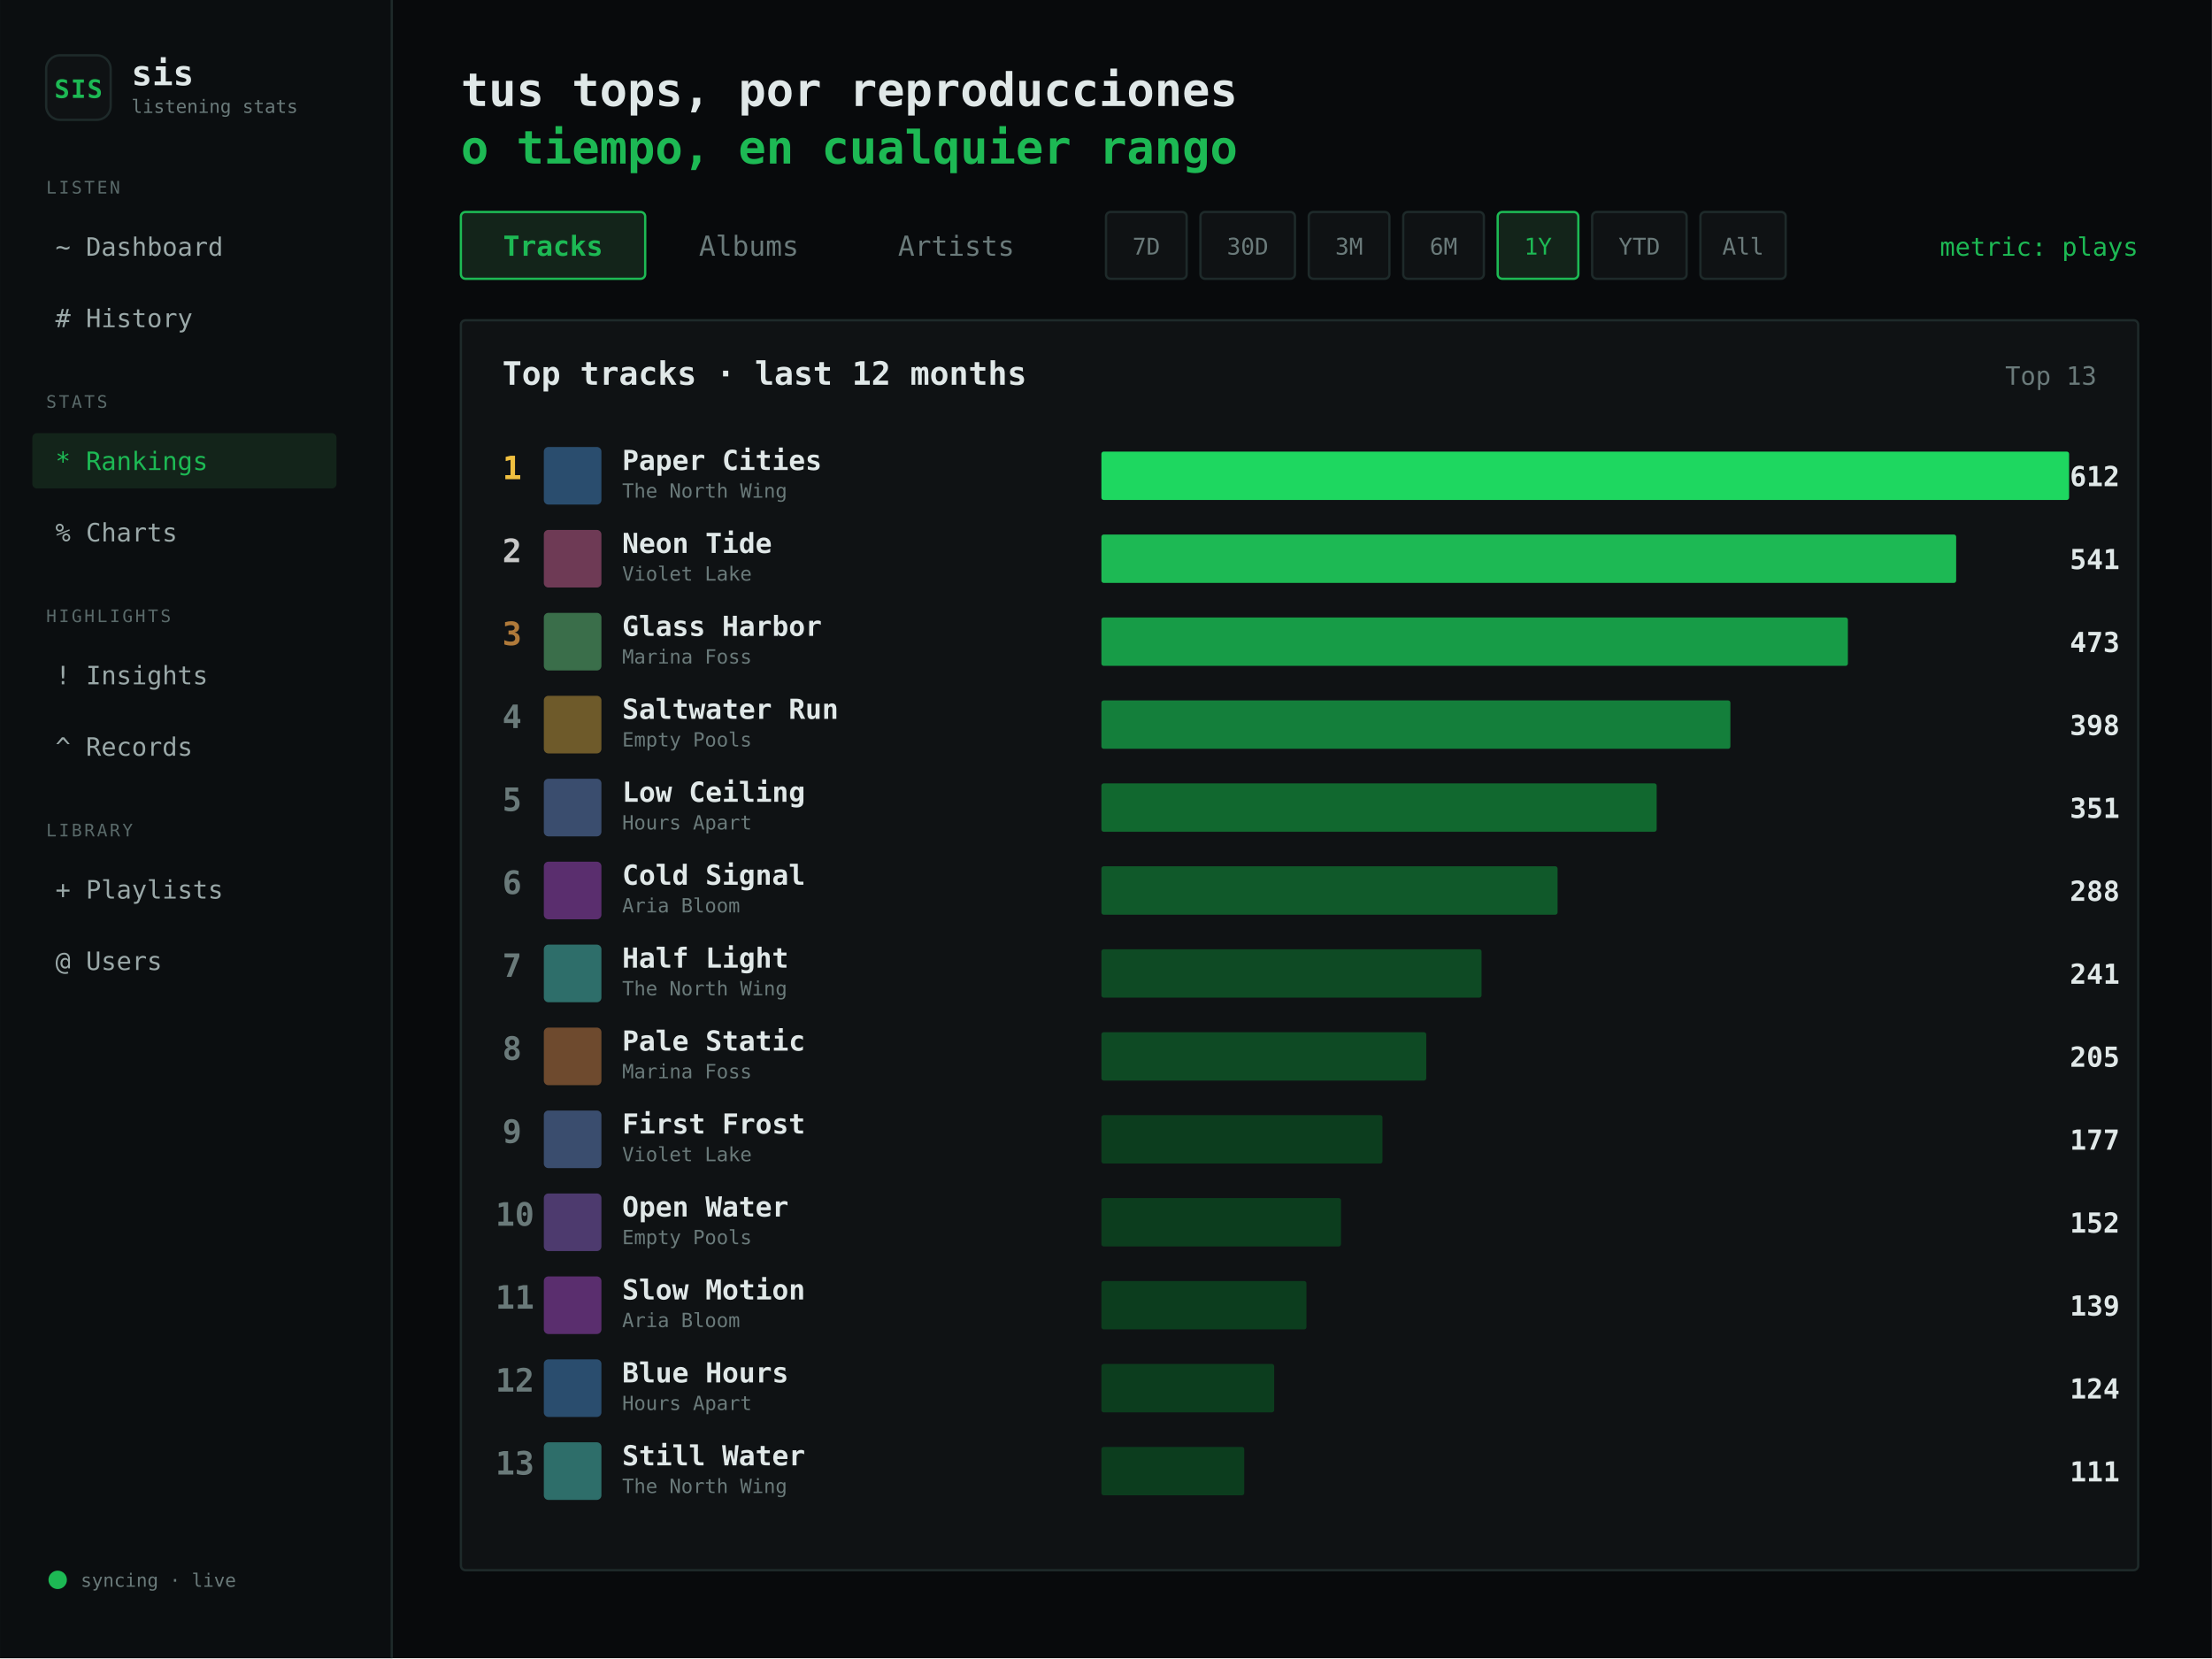
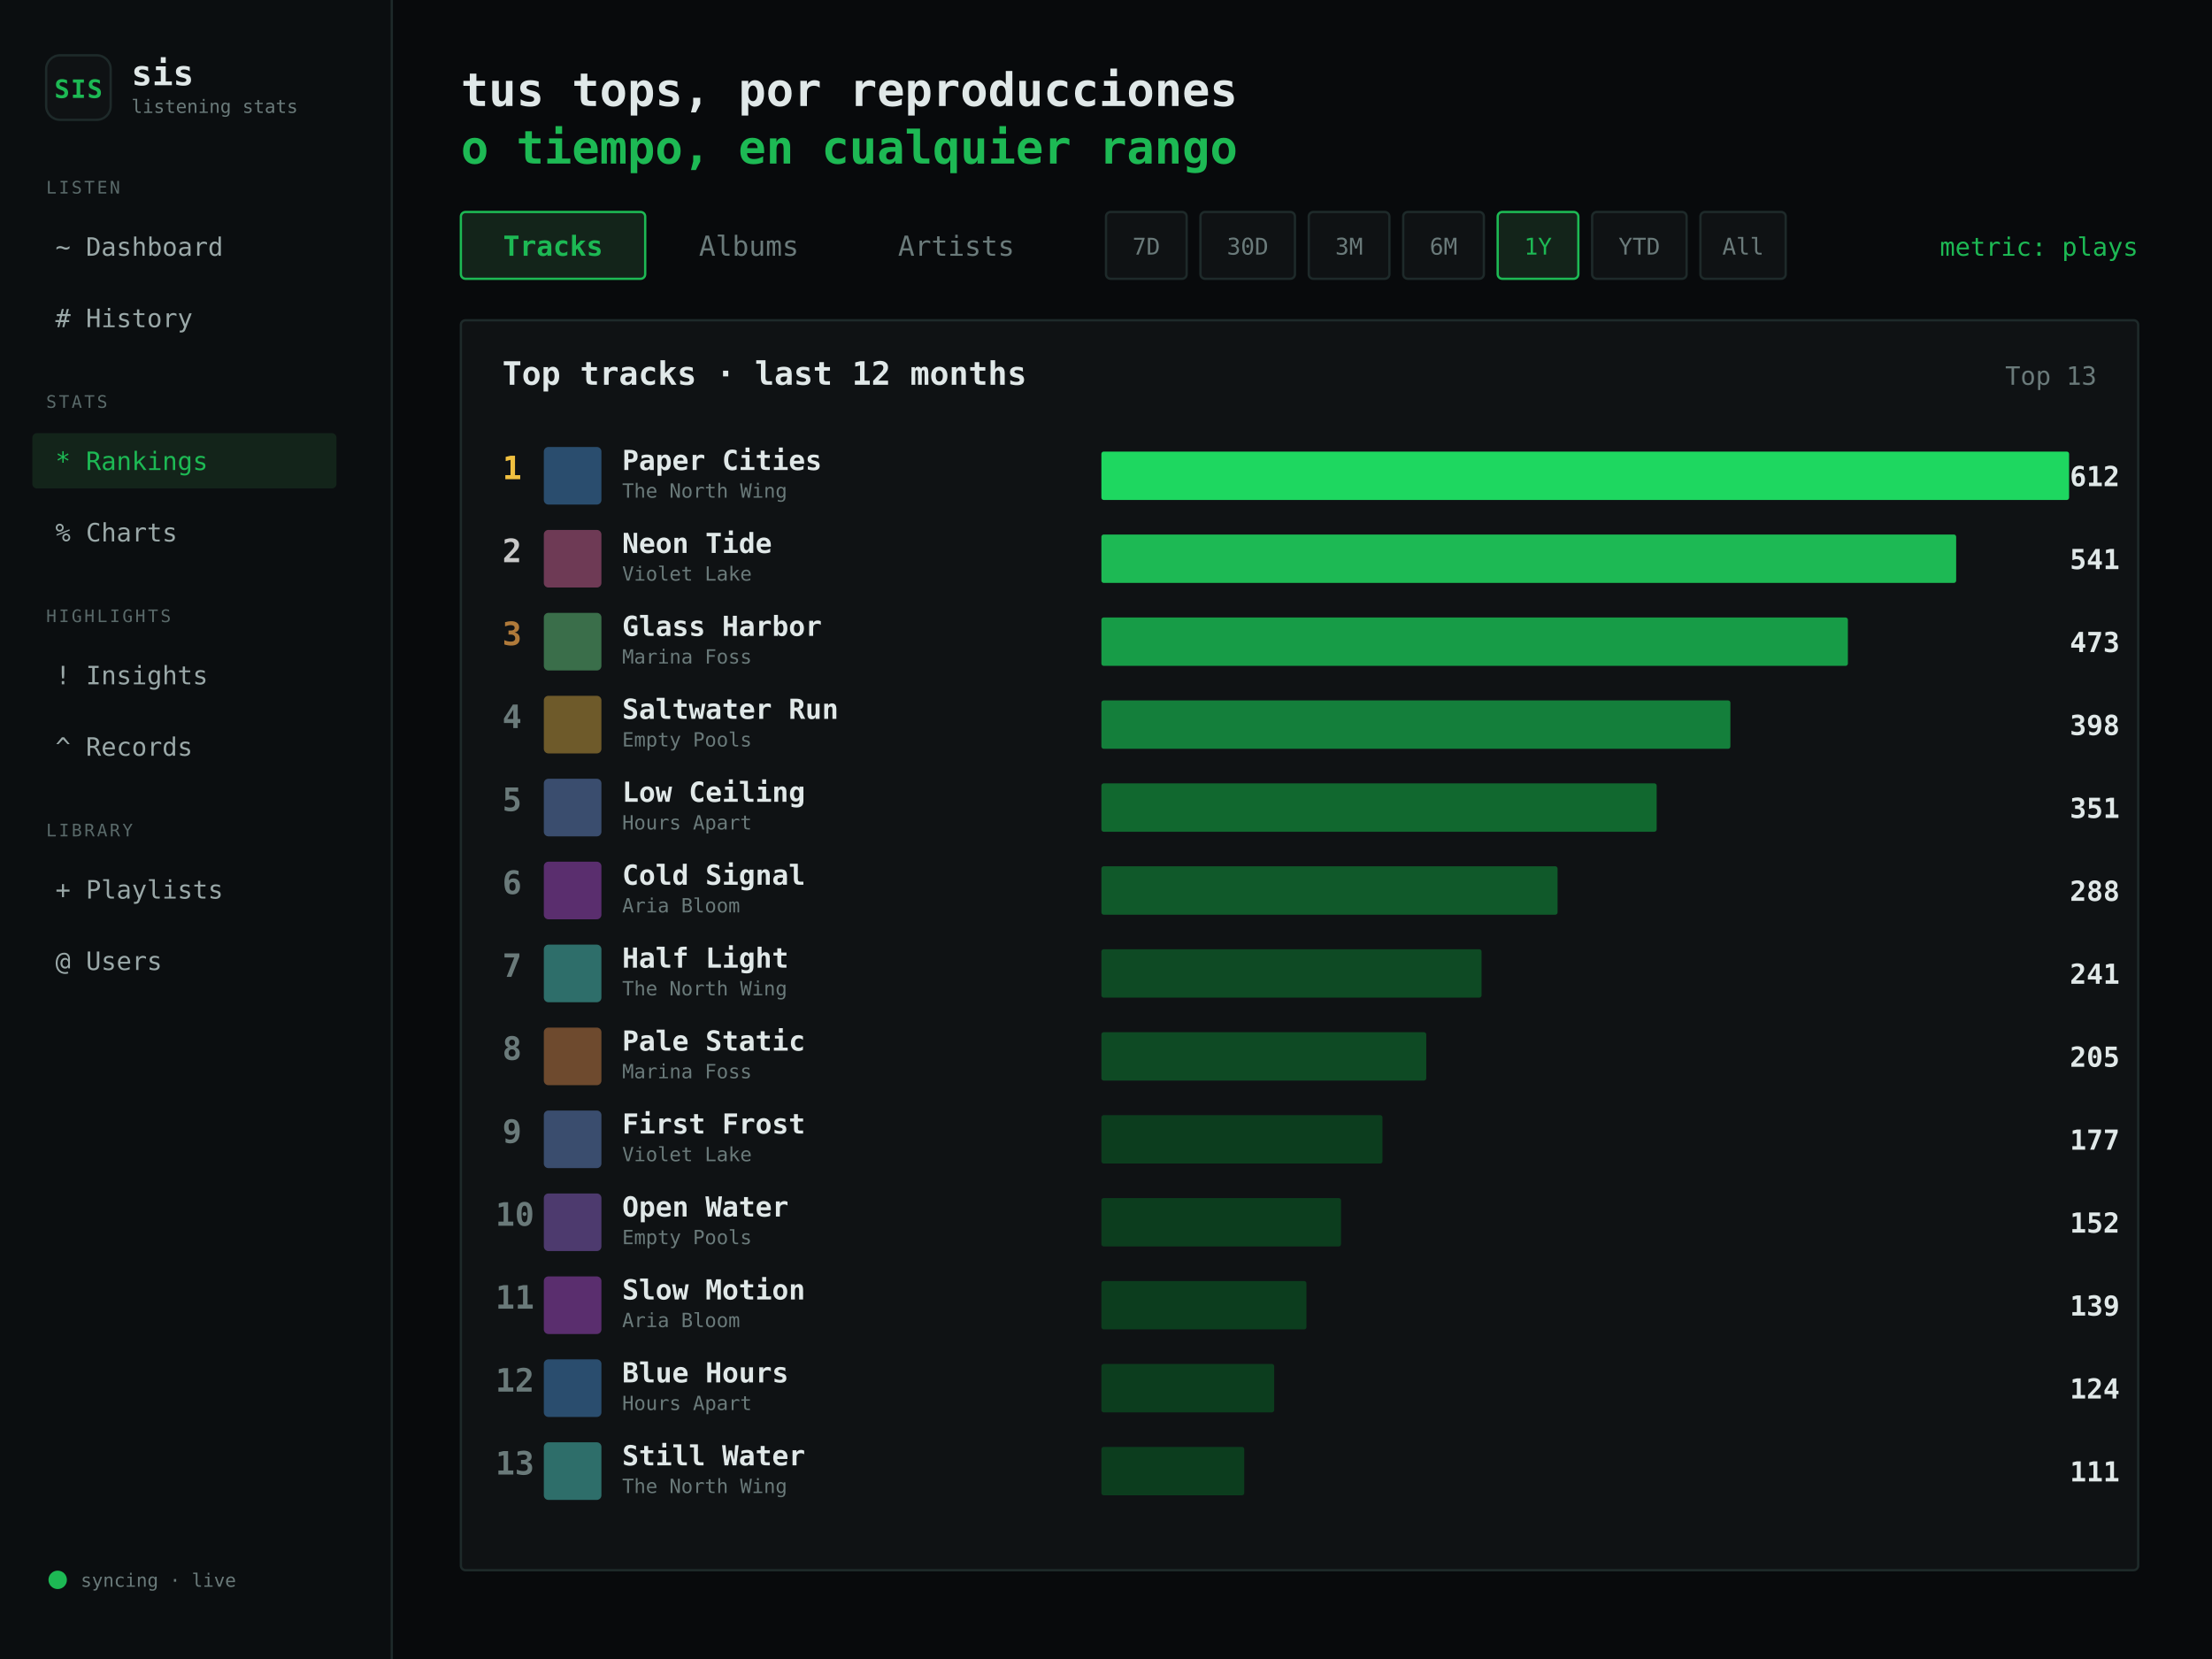
<svg xmlns="http://www.w3.org/2000/svg" width="2732" height="2048" viewBox="0 0 1920 1439.4" font-family="DejaVu Sans Mono, monospace">
-   <rect width="1920" height="1439.4" fill="#080a0c" />
-   <rect x="0" y="0" width="340" height="1439.4" fill="#0b0e10" />
-   <line x1="340" y1="0" x2="340" y2="1439.4" stroke="#1e2a2a" stroke-width="2" />
+   <rect x="-8" y="-8" width="1936" height="1455.4" fill="#080a0c" />
+   <rect x="-8" y="-8" width="348" height="1455.4" fill="#0b0e10" />
+   <line x1="340" y1="-8" x2="340" y2="1447.4" stroke="#1e2a2a" stroke-width="2" />
  <g transform="translate(40,48)">
    <rect x="0" y="0" width="56" height="56" rx="12" fill="#0f1214" stroke="#1e2a2a" stroke-width="2" />
    <text x="28" y="37" font-size="22" font-weight="700" letter-spacing="1" fill="#1db954" text-anchor="middle">SIS</text>
    <text x="74" y="26" font-size="30" font-weight="700" fill="#e0e8e8">sis</text>
    <text x="74" y="50" font-size="16" fill="#6a7a7a">listening stats</text>
  </g>
  <g transform="translate(40,168)" font-size="22">
    <text x="0" y="0" font-size="15" fill="#5a6a6a" letter-spacing="2">LISTEN</text>
    <text x="8" y="54" fill="#9aa8a8">~  Dashboard</text>
    <text x="8" y="116" fill="#9aa8a8">#  History</text>
    <text x="0" y="186" font-size="15" fill="#5a6a6a" letter-spacing="2">STATS</text>
    <rect x="-12" y="208" width="264" height="48" rx="4" fill="#13241a" />
    <text x="8" y="240" fill="#1db954">*  Rankings</text>
    <text x="8" y="302" fill="#9aa8a8">%  Charts</text>
    <text x="0" y="372" font-size="15" fill="#5a6a6a" letter-spacing="2">HIGHLIGHTS</text>
    <text x="8" y="426" fill="#9aa8a8">!  Insights</text>
    <text x="8" y="488" fill="#9aa8a8">^  Records</text>
    <text x="0" y="558" font-size="15" fill="#5a6a6a" letter-spacing="2">LIBRARY</text>
    <text x="8" y="612" fill="#9aa8a8">+  Playlists</text>
    <text x="8" y="674" fill="#9aa8a8">@  Users</text>
  </g>
  <g transform="translate(40,1379.4)">
    <circle cx="10" cy="-8" r="8" fill="#1db954" />
    <text x="30" y="-2" font-size="16" fill="#6a7a7a">syncing · live</text>
  </g>
  <g transform="translate(400,56)">
    <text x="0" y="36" font-size="40" font-weight="700" fill="#e0e8e8">tus tops, por reproducciones</text>
    <text x="0" y="86" font-size="40" font-weight="700" fill="#1db954">o tiempo, en cualquier rango</text>
    <g transform="translate(0,128)">
      <rect x="0" y="0" width="160" height="58" rx="4" fill="#13241a" stroke="#1db954" stroke-width="2" />
      <text x="80" y="38" font-size="24" font-weight="700" fill="#1db954" text-anchor="middle">Tracks</text>
      <text x="250" y="38" font-size="24" fill="#6a7a7a" text-anchor="middle">Albums</text>
      <text x="430" y="38" font-size="24" fill="#6a7a7a" text-anchor="middle">Artists</text>
      <g font-size="20" transform="translate(560,0)">
        <rect x="0" y="0" width="70" height="58" rx="4" fill="#0f1214" stroke="#1e2a2a" stroke-width="2" />
        <text x="35" y="37" fill="#6a7a7a" text-anchor="middle">7D</text>
        <rect x="82" y="0" width="82" height="58" rx="4" fill="#0f1214" stroke="#1e2a2a" stroke-width="2" />
        <text x="123" y="37" fill="#6a7a7a" text-anchor="middle">30D</text>
        <rect x="176" y="0" width="70" height="58" rx="4" fill="#0f1214" stroke="#1e2a2a" stroke-width="2" />
        <text x="211" y="37" fill="#6a7a7a" text-anchor="middle">3M</text>
        <rect x="258" y="0" width="70" height="58" rx="4" fill="#0f1214" stroke="#1e2a2a" stroke-width="2" />
        <text x="293" y="37" fill="#6a7a7a" text-anchor="middle">6M</text>
        <rect x="340" y="0" width="70" height="58" rx="4" fill="#13241a" stroke="#1db954" stroke-width="2" />
        <text x="375" y="37" fill="#1db954" text-anchor="middle">1Y</text>
        <rect x="422" y="0" width="82" height="58" rx="4" fill="#0f1214" stroke="#1e2a2a" stroke-width="2" />
        <text x="463" y="37" fill="#6a7a7a" text-anchor="middle">YTD</text>
        <rect x="516" y="0" width="74" height="58" rx="4" fill="#0f1214" stroke="#1e2a2a" stroke-width="2" />
        <text x="553" y="37" fill="#6a7a7a" text-anchor="middle">All</text>
      </g>
      <text x="1456" y="38" font-size="22" fill="#1db954" text-anchor="end">metric: plays</text>
    </g>
    <g transform="translate(0,222)">
      <rect width="1456" height="1085" rx="4" fill="#0f1214" stroke="#1e2a2a" stroke-width="2" />
      <text x="36" y="56" font-size="28" font-weight="700" fill="#e0e8e8">Top tracks · last 12 months</text>
      <text x="1420" y="56" font-size="22" fill="#6a7a7a" text-anchor="end">Top 13</text>
      <g transform="translate(36,92)" font-size="24">
        <g>
          <text x="0" y="46" font-size="28" font-weight="700" fill="#f0c040">1</text>
          <rect x="36" y="18" width="50" height="50" rx="4" fill="#2a4d6e" />
          <text x="104" y="38" font-weight="700" fill="#e0e8e8">Paper Cities</text>
          <text x="104" y="62" font-size="17" fill="#6a7a7a">The North Wing</text>
          <rect x="520" y="22" width="840" height="42" rx="2" fill="#1ed760" />
          <text x="1404" y="52" font-weight="700" fill="#e0e8e8" text-anchor="end">612</text>
        </g>
        <g transform="translate(0,72)">
          <text x="0" y="46" font-size="28" font-weight="700" fill="#c8c8c8">2</text>
          <rect x="36" y="18" width="50" height="50" rx="4" fill="#6e3a55" />
          <text x="104" y="38" font-weight="700" fill="#e0e8e8">Neon Tide</text>
          <text x="104" y="62" font-size="17" fill="#6a7a7a">Violet Lake</text>
          <rect x="520" y="22" width="742" height="42" rx="2" fill="#1db954" />
          <text x="1404" y="52" font-weight="700" fill="#e0e8e8" text-anchor="end">541</text>
        </g>
        <g transform="translate(0,144)">
          <text x="0" y="46" font-size="28" font-weight="700" fill="#b07a3a">3</text>
          <rect x="36" y="18" width="50" height="50" rx="4" fill="#3a6e4a" />
          <text x="104" y="38" font-weight="700" fill="#e0e8e8">Glass Harbor</text>
          <text x="104" y="62" font-size="17" fill="#6a7a7a">Marina Foss</text>
          <rect x="520" y="22" width="648" height="42" rx="2" fill="#179c47" />
          <text x="1404" y="52" font-weight="700" fill="#e0e8e8" text-anchor="end">473</text>
        </g>
        <g transform="translate(0,216)">
          <text x="0" y="46" font-size="28" font-weight="700" fill="#6a7a7a">4</text>
          <rect x="36" y="18" width="50" height="50" rx="4" fill="#6e5a2a" />
          <text x="104" y="38" font-weight="700" fill="#e0e8e8">Saltwater Run</text>
          <text x="104" y="62" font-size="17" fill="#6a7a7a">Empty Pools</text>
          <rect x="520" y="22" width="546" height="42" rx="2" fill="#147f3b" />
          <text x="1404" y="52" font-weight="700" fill="#e0e8e8" text-anchor="end">398</text>
        </g>
        <g transform="translate(0,288)">
          <text x="0" y="46" font-size="28" font-weight="700" fill="#6a7a7a">5</text>
          <rect x="36" y="18" width="50" height="50" rx="4" fill="#3a4d6e" />
          <text x="104" y="38" font-weight="700" fill="#e0e8e8">Low Ceiling</text>
          <text x="104" y="62" font-size="17" fill="#6a7a7a">Hours Apart</text>
          <rect x="520" y="22" width="482" height="42" rx="2" fill="#11682f" />
          <text x="1404" y="52" font-weight="700" fill="#e0e8e8" text-anchor="end">351</text>
        </g>
        <g transform="translate(0,360)">
          <text x="0" y="46" font-size="28" font-weight="700" fill="#6a7a7a">6</text>
          <rect x="36" y="18" width="50" height="50" rx="4" fill="#5a2e6e" />
          <text x="104" y="38" font-weight="700" fill="#e0e8e8">Cold Signal</text>
          <text x="104" y="62" font-size="17" fill="#6a7a7a">Aria Bloom</text>
          <rect x="520" y="22" width="396" height="42" rx="2" fill="#10592a" />
          <text x="1404" y="52" font-weight="700" fill="#e0e8e8" text-anchor="end">288</text>
        </g>
        <g transform="translate(0,432)">
          <text x="0" y="46" font-size="28" font-weight="700" fill="#6a7a7a">7</text>
          <rect x="36" y="18" width="50" height="50" rx="4" fill="#2e6e6a" />
          <text x="104" y="38" font-weight="700" fill="#e0e8e8">Half Light</text>
          <text x="104" y="62" font-size="17" fill="#6a7a7a">The North Wing</text>
          <rect x="520" y="22" width="330" height="42" rx="2" fill="#0e4a24" />
          <text x="1404" y="52" font-weight="700" fill="#e0e8e8" text-anchor="end">241</text>
        </g>
        <g transform="translate(0,504)">
          <text x="0" y="46" font-size="28" font-weight="700" fill="#6a7a7a">8</text>
          <rect x="36" y="18" width="50" height="50" rx="4" fill="#6e4a2e" />
          <text x="104" y="38" font-weight="700" fill="#e0e8e8">Pale Static</text>
          <text x="104" y="62" font-size="17" fill="#6a7a7a">Marina Foss</text>
          <rect x="520" y="22" width="282" height="42" rx="2" fill="#0e4a24" />
          <text x="1404" y="52" font-weight="700" fill="#e0e8e8" text-anchor="end">205</text>
        </g>
        <g transform="translate(0,576)">
          <text x="0" y="46" font-size="28" font-weight="700" fill="#6a7a7a">9</text>
          <rect x="36" y="18" width="50" height="50" rx="4" fill="#3a4d6e" />
          <text x="104" y="38" font-weight="700" fill="#e0e8e8">First Frost</text>
          <text x="104" y="62" font-size="17" fill="#6a7a7a">Violet Lake</text>
          <rect x="520" y="22" width="244" height="42" rx="2" fill="#0c3d1e" />
          <text x="1404" y="52" font-weight="700" fill="#e0e8e8" text-anchor="end">177</text>
        </g>
        <g transform="translate(0,648)">
          <text x="-6" y="46" font-size="28" font-weight="700" fill="#6a7a7a">10</text>
          <rect x="36" y="18" width="50" height="50" rx="4" fill="#4d3a6e" />
          <text x="104" y="38" font-weight="700" fill="#e0e8e8">Open Water</text>
          <text x="104" y="62" font-size="17" fill="#6a7a7a">Empty Pools</text>
          <rect x="520" y="22" width="208" height="42" rx="2" fill="#0c3d1e" />
          <text x="1404" y="52" font-weight="700" fill="#e0e8e8" text-anchor="end">152</text>
        </g>
        <g transform="translate(0,720)">
          <text x="-6" y="46" font-size="28" font-weight="700" fill="#6a7a7a">11</text>
          <rect x="36" y="18" width="50" height="50" rx="4" fill="#5a2e6e" />
          <text x="104" y="38" font-weight="700" fill="#e0e8e8">Slow Motion</text>
          <text x="104" y="62" font-size="17" fill="#6a7a7a">Aria Bloom</text>
          <rect x="520" y="22" width="178" height="42" rx="2" fill="#0c3d1e" />
          <text x="1404" y="52" font-weight="700" fill="#e0e8e8" text-anchor="end">139</text>
        </g>
        <g transform="translate(0,792)">
          <text x="-6" y="46" font-size="28" font-weight="700" fill="#6a7a7a">12</text>
          <rect x="36" y="18" width="50" height="50" rx="4" fill="#2a4d6e" />
          <text x="104" y="38" font-weight="700" fill="#e0e8e8">Blue Hours</text>
          <text x="104" y="62" font-size="17" fill="#6a7a7a">Hours Apart</text>
          <rect x="520" y="22" width="150" height="42" rx="2" fill="#0c3d1e" />
          <text x="1404" y="52" font-weight="700" fill="#e0e8e8" text-anchor="end">124</text>
        </g>
        <g transform="translate(0,864)">
          <text x="-6" y="46" font-size="28" font-weight="700" fill="#6a7a7a">13</text>
          <rect x="36" y="18" width="50" height="50" rx="4" fill="#2e6e6a" />
          <text x="104" y="38" font-weight="700" fill="#e0e8e8">Still Water</text>
          <text x="104" y="62" font-size="17" fill="#6a7a7a">The North Wing</text>
          <rect x="520" y="22" width="124" height="42" rx="2" fill="#0c3d1e" />
          <text x="1404" y="52" font-weight="700" fill="#e0e8e8" text-anchor="end">111</text>
        </g>
      </g>
    </g>
  </g>
</svg>
